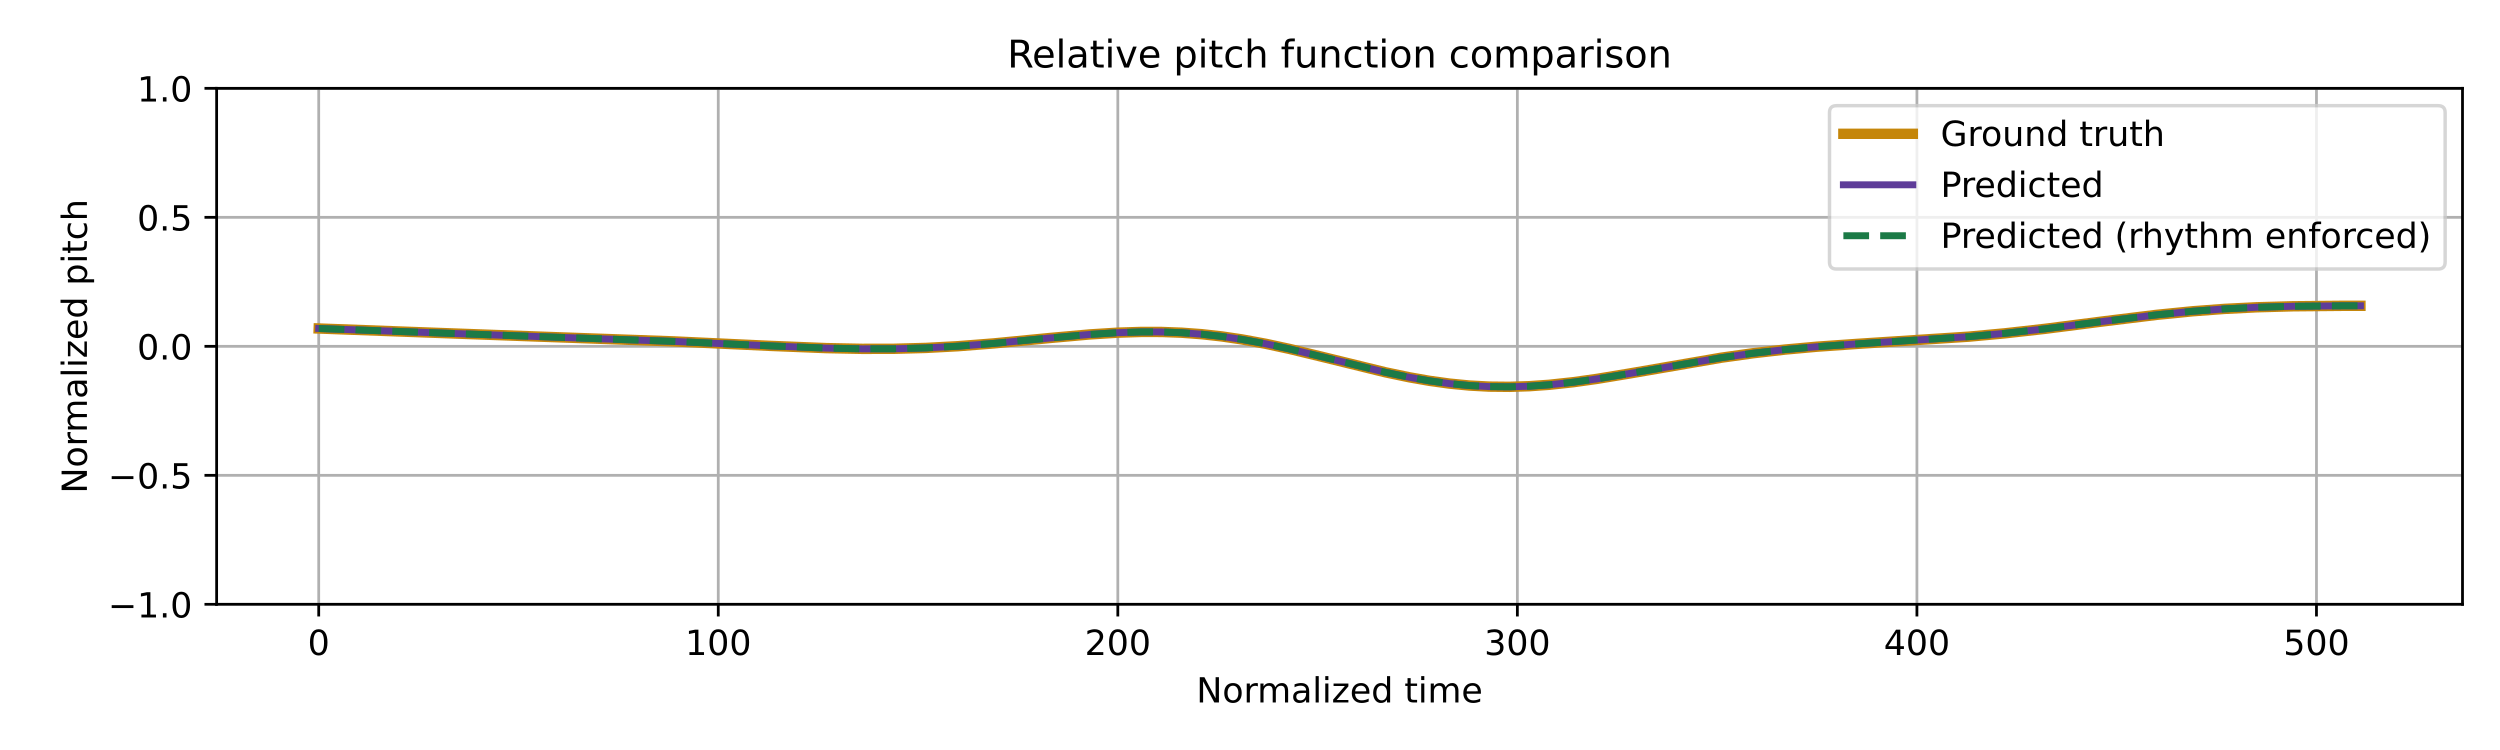
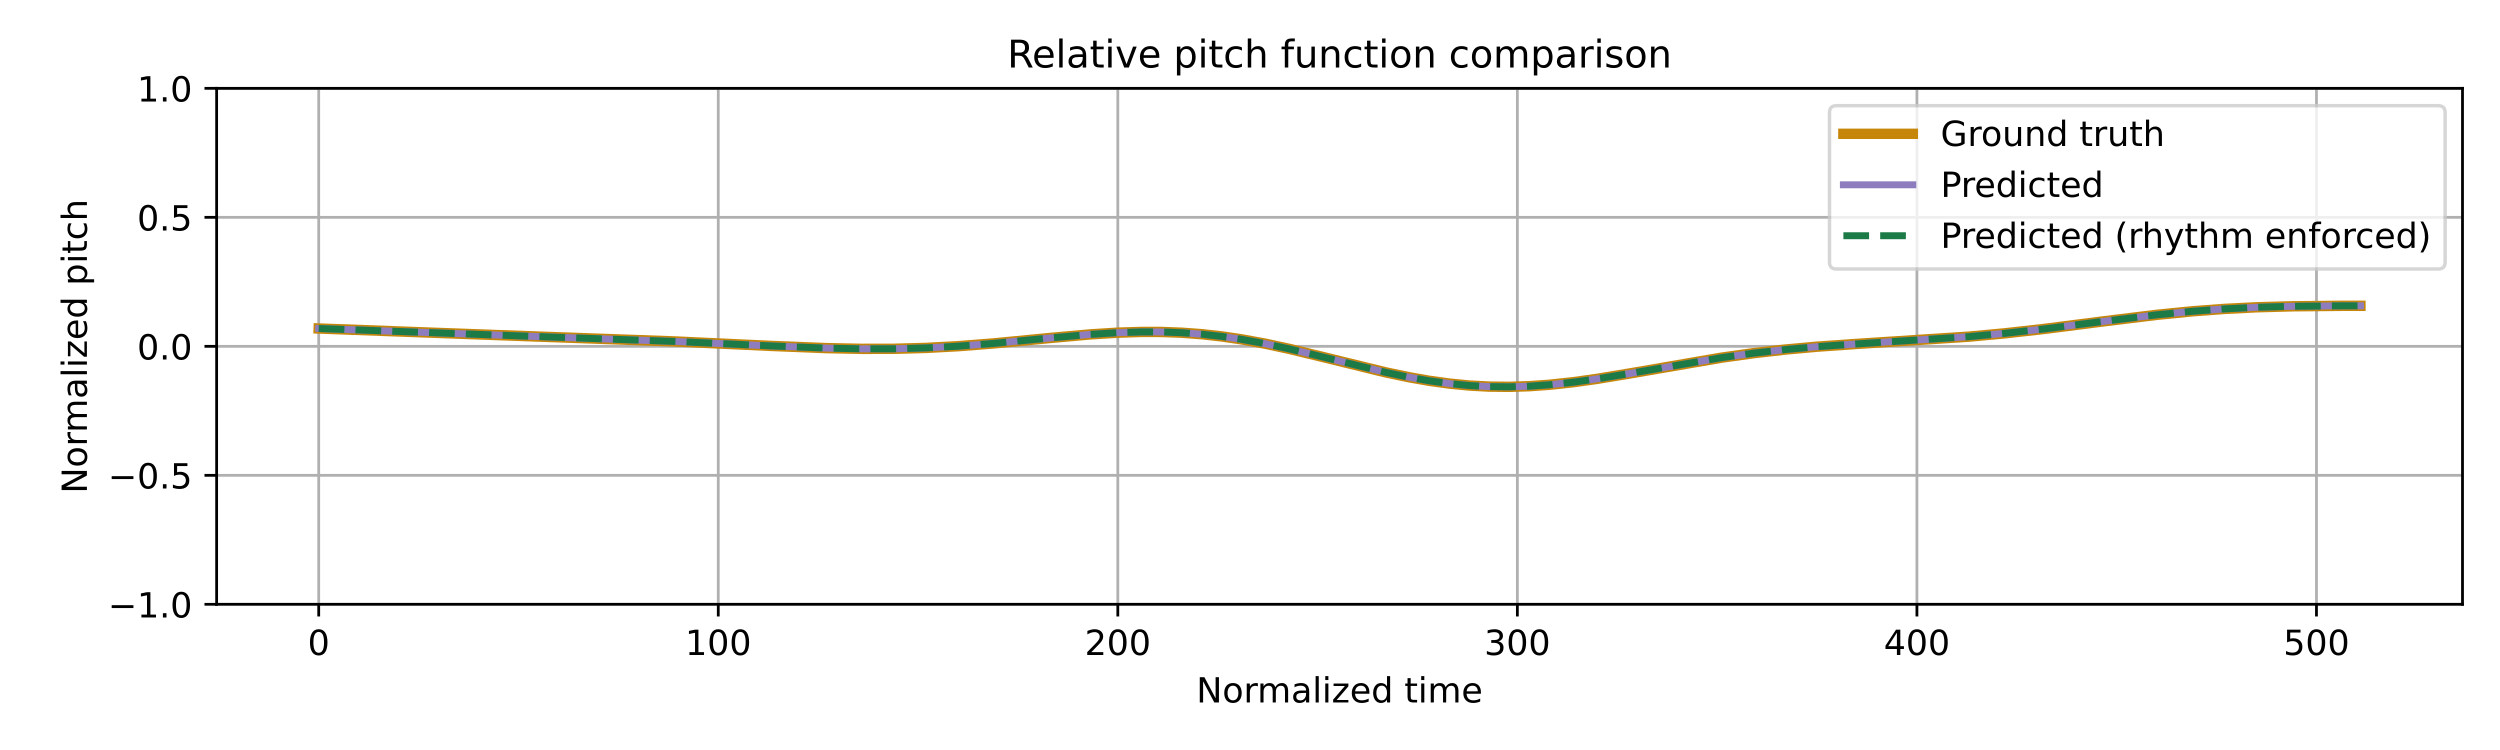
<svg xmlns="http://www.w3.org/2000/svg" xmlns:xlink="http://www.w3.org/1999/xlink" width="720pt" height="216pt" viewBox="0 0 720 216" version="1.1">
  <defs>
    <style type="text/css">*{stroke-linejoin: round; stroke-linecap: butt}</style>
  </defs>
  <g id="figure_1">
    <g id="patch_1">
      <path d="M 0 216  L 720 216  L 720 0  L 0 0  z " style="fill: #ffffff" />
    </g>
    <g id="axes_1">
      <g id="patch_2">
        <path d="M 62.39 174.04  L 709.2 174.04  L 709.2 25.44  L 62.39 25.44  z " style="fill: #ffffff" />
      </g>
      <g id="matplotlib.axis_1">
        <g id="xtick_1">
          <g id="line2d_1">
-             <path d="M 91.79 174.04  L 91.79 25.44  " clip-path="url(#p255cad2f71)" style="fill: none; stroke: #b0b0b0; stroke-width: 0.8; stroke-linecap: square" />
+             <path d="M 91.79 174.04  L 91.79 25.44  " clip-path="url(#pe4468c43d7)" style="fill: none; stroke: #b0b0b0; stroke-width: 0.8; stroke-linecap: square" />
          </g>
          <g id="line2d_2">
            <defs>
-               <path id="m579b051ac1" d="M 0 0  L 0 3.5  " style="stroke: #000000; stroke-width: 0.8" />
-             </defs>
-             <g>
-               <use xlink:href="#m579b051ac1" x="91.79" y="174.04" style="stroke: #000000; stroke-width: 0.8" />
+               <path id="m8e5c19c032" d="M 0 0  L 0 3.5  " style="stroke: #000000; stroke-width: 0.8" />
+             </defs>
+             <g>
+               <use xlink:href="#m8e5c19c032" x="91.79" y="174.04" style="stroke: #000000; stroke-width: 0.8" />
            </g>
          </g>
          <g id="text_1">
            <g transform="translate(88.60921 188.6384) scale(0.1 -0.1)">
              <defs>
                <path id="DejaVuSans-30" d="M 2034 4250  Q 1547 4250 1301 3770  Q 1056 3291 1056 2328  Q 1056 1369 1301 889  Q 1547 409 2034 409  Q 2525 409 2770 889  Q 3016 1369 3016 2328  Q 3016 3291 2770 3770  Q 2525 4250 2034 4250  z M 2034 4750  Q 2819 4750 3233 4129  Q 3647 3509 3647 2328  Q 3647 1150 3233 529  Q 2819 -91 2034 -91  Q 1250 -91 836 529  Q 422 1150 422 2328  Q 422 3509 836 4129  Q 1250 4750 2034 4750  z " transform="scale(0.015625)" />
              </defs>
              <use xlink:href="#DejaVuSans-30" />
            </g>
          </g>
        </g>
        <g id="xtick_2">
          <g id="line2d_3">
-             <path d="M 206.861 174.04  L 206.861 25.44  " clip-path="url(#p255cad2f71)" style="fill: none; stroke: #b0b0b0; stroke-width: 0.8; stroke-linecap: square" />
+             <path d="M 206.861 174.04  L 206.861 25.44  " clip-path="url(#pe4468c43d7)" style="fill: none; stroke: #b0b0b0; stroke-width: 0.8; stroke-linecap: square" />
          </g>
          <g id="line2d_4">
            <g>
-               <use xlink:href="#m579b051ac1" x="206.861" y="174.04" style="stroke: #000000; stroke-width: 0.8" />
+               <use xlink:href="#m8e5c19c032" x="206.861" y="174.04" style="stroke: #000000; stroke-width: 0.8" />
            </g>
          </g>
          <g id="text_2">
            <g transform="translate(197.317 188.6384) scale(0.1 -0.1)">
              <defs>
                <path id="DejaVuSans-31" d="M 794 531  L 1825 531  L 1825 4091  L 703 3866  L 703 4441  L 1819 4666  L 2450 4666  L 2450 531  L 3481 531  L 3481 0  L 794 0  L 794 531  z " transform="scale(0.015625)" />
              </defs>
              <use xlink:href="#DejaVuSans-31" />
              <use xlink:href="#DejaVuSans-30" transform="translate(63.62305 0)" />
              <use xlink:href="#DejaVuSans-30" transform="translate(127.2461 0)" />
            </g>
          </g>
        </g>
        <g id="xtick_3">
          <g id="line2d_5">
-             <path d="M 321.931 174.04  L 321.931 25.44  " clip-path="url(#p255cad2f71)" style="fill: none; stroke: #b0b0b0; stroke-width: 0.8; stroke-linecap: square" />
+             <path d="M 321.931 174.04  L 321.931 25.44  " clip-path="url(#pe4468c43d7)" style="fill: none; stroke: #b0b0b0; stroke-width: 0.8; stroke-linecap: square" />
          </g>
          <g id="line2d_6">
            <g>
-               <use xlink:href="#m579b051ac1" x="321.931" y="174.04" style="stroke: #000000; stroke-width: 0.8" />
+               <use xlink:href="#m8e5c19c032" x="321.931" y="174.04" style="stroke: #000000; stroke-width: 0.8" />
            </g>
          </g>
          <g id="text_3">
            <g transform="translate(312.3872 188.6384) scale(0.1 -0.1)">
              <defs>
                <path id="DejaVuSans-32" d="M 1228 531  L 3431 531  L 3431 0  L 469 0  L 469 531  Q 828 903 1448 1529  Q 2069 2156 2228 2338  Q 2531 2678 2651 2914  Q 2772 3150 2772 3378  Q 2772 3750 2511 3984  Q 2250 4219 1831 4219  Q 1534 4219 1204 4116  Q 875 4013 500 3803  L 500 4441  Q 881 4594 1212 4672  Q 1544 4750 1819 4750  Q 2544 4750 2975 4387  Q 3406 4025 3406 3419  Q 3406 3131 3298 2873  Q 3191 2616 2906 2266  Q 2828 2175 2409 1742  Q 1991 1309 1228 531  z " transform="scale(0.015625)" />
              </defs>
              <use xlink:href="#DejaVuSans-32" />
              <use xlink:href="#DejaVuSans-30" transform="translate(63.62305 0)" />
              <use xlink:href="#DejaVuSans-30" transform="translate(127.2461 0)" />
            </g>
          </g>
        </g>
        <g id="xtick_4">
          <g id="line2d_7">
-             <path d="M 437.001 174.04  L 437.001 25.44  " clip-path="url(#p255cad2f71)" style="fill: none; stroke: #b0b0b0; stroke-width: 0.8; stroke-linecap: square" />
+             <path d="M 437.001 174.04  L 437.001 25.44  " clip-path="url(#pe4468c43d7)" style="fill: none; stroke: #b0b0b0; stroke-width: 0.8; stroke-linecap: square" />
          </g>
          <g id="line2d_8">
            <g>
-               <use xlink:href="#m579b051ac1" x="437.001" y="174.04" style="stroke: #000000; stroke-width: 0.8" />
+               <use xlink:href="#m8e5c19c032" x="437.001" y="174.04" style="stroke: #000000; stroke-width: 0.8" />
            </g>
          </g>
          <g id="text_4">
            <g transform="translate(427.4575 188.6384) scale(0.1 -0.1)">
              <defs>
                <path id="DejaVuSans-33" d="M 2597 2516  Q 3050 2419 3304 2112  Q 3559 1806 3559 1356  Q 3559 666 3084 287  Q 2609 -91 1734 -91  Q 1441 -91 1130 -33  Q 819 25 488 141  L 488 750  Q 750 597 1062 519  Q 1375 441 1716 441  Q 2309 441 2620 675  Q 2931 909 2931 1356  Q 2931 1769 2642 2001  Q 2353 2234 1838 2234  L 1294 2234  L 1294 2753  L 1863 2753  Q 2328 2753 2575 2939  Q 2822 3125 2822 3475  Q 2822 3834 2567 4026  Q 2313 4219 1838 4219  Q 1578 4219 1281 4162  Q 984 4106 628 3988  L 628 4550  Q 988 4650 1302 4700  Q 1616 4750 1894 4750  Q 2613 4750 3031 4423  Q 3450 4097 3450 3541  Q 3450 3153 3228 2886  Q 3006 2619 2597 2516  z " transform="scale(0.015625)" />
              </defs>
              <use xlink:href="#DejaVuSans-33" />
              <use xlink:href="#DejaVuSans-30" transform="translate(63.62305 0)" />
              <use xlink:href="#DejaVuSans-30" transform="translate(127.2461 0)" />
            </g>
          </g>
        </g>
        <g id="xtick_5">
          <g id="line2d_9">
-             <path d="M 552.072 174.04  L 552.072 25.44  " clip-path="url(#p255cad2f71)" style="fill: none; stroke: #b0b0b0; stroke-width: 0.8; stroke-linecap: square" />
+             <path d="M 552.072 174.04  L 552.072 25.44  " clip-path="url(#pe4468c43d7)" style="fill: none; stroke: #b0b0b0; stroke-width: 0.8; stroke-linecap: square" />
          </g>
          <g id="line2d_10">
            <g>
-               <use xlink:href="#m579b051ac1" x="552.072" y="174.04" style="stroke: #000000; stroke-width: 0.8" />
+               <use xlink:href="#m8e5c19c032" x="552.072" y="174.04" style="stroke: #000000; stroke-width: 0.8" />
            </g>
          </g>
          <g id="text_5">
            <g transform="translate(542.5278 188.6384) scale(0.1 -0.1)">
              <defs>
                <path id="DejaVuSans-34" d="M 2419 4116  L 825 1625  L 2419 1625  L 2419 4116  z M 2253 4666  L 3047 4666  L 3047 1625  L 3713 1625  L 3713 1100  L 3047 1100  L 3047 0  L 2419 0  L 2419 1100  L 313 1100  L 313 1709  L 2253 4666  z " transform="scale(0.015625)" />
              </defs>
              <use xlink:href="#DejaVuSans-34" />
              <use xlink:href="#DejaVuSans-30" transform="translate(63.62305 0)" />
              <use xlink:href="#DejaVuSans-30" transform="translate(127.2461 0)" />
            </g>
          </g>
        </g>
        <g id="xtick_6">
          <g id="line2d_11">
-             <path d="M 667.142 174.04  L 667.142 25.44  " clip-path="url(#p255cad2f71)" style="fill: none; stroke: #b0b0b0; stroke-width: 0.8; stroke-linecap: square" />
+             <path d="M 667.142 174.04  L 667.142 25.44  " clip-path="url(#pe4468c43d7)" style="fill: none; stroke: #b0b0b0; stroke-width: 0.8; stroke-linecap: square" />
          </g>
          <g id="line2d_12">
            <g>
-               <use xlink:href="#m579b051ac1" x="667.142" y="174.04" style="stroke: #000000; stroke-width: 0.8" />
+               <use xlink:href="#m8e5c19c032" x="667.142" y="174.04" style="stroke: #000000; stroke-width: 0.8" />
            </g>
          </g>
          <g id="text_6">
            <g transform="translate(657.5981 188.6384) scale(0.1 -0.1)">
              <defs>
                <path id="DejaVuSans-35" d="M 691 4666  L 3169 4666  L 3169 4134  L 1269 4134  L 1269 2991  Q 1406 3038 1543 3061  Q 1681 3084 1819 3084  Q 2600 3084 3056 2656  Q 3513 2228 3513 1497  Q 3513 744 3044 326  Q 2575 -91 1722 -91  Q 1428 -91 1123 -41  Q 819 9 494 109  L 494 744  Q 775 591 1075 516  Q 1375 441 1709 441  Q 2250 441 2565 725  Q 2881 1009 2881 1497  Q 2881 1984 2565 2268  Q 2250 2553 1709 2553  Q 1456 2553 1204 2497  Q 953 2441 691 2322  L 691 4666  z " transform="scale(0.015625)" />
              </defs>
              <use xlink:href="#DejaVuSans-35" />
              <use xlink:href="#DejaVuSans-30" transform="translate(63.62305 0)" />
              <use xlink:href="#DejaVuSans-30" transform="translate(127.2461 0)" />
            </g>
          </g>
        </g>
        <g id="text_7">
          <g transform="translate(344.5544 202.3166) scale(0.1 -0.1)">
            <defs>
              <path id="DejaVuSans-4e" d="M 628 4666  L 1478 4666  L 3547 763  L 3547 4666  L 4159 4666  L 4159 0  L 3309 0  L 1241 3903  L 1241 0  L 628 0  L 628 4666  z " transform="scale(0.015625)" />
              <path id="DejaVuSans-6f" d="M 1959 3097  Q 1497 3097 1228 2736  Q 959 2375 959 1747  Q 959 1119 1226 758  Q 1494 397 1959 397  Q 2419 397 2687 759  Q 2956 1122 2956 1747  Q 2956 2369 2687 2733  Q 2419 3097 1959 3097  z M 1959 3584  Q 2709 3584 3137 3096  Q 3566 2609 3566 1747  Q 3566 888 3137 398  Q 2709 -91 1959 -91  Q 1206 -91 779 398  Q 353 888 353 1747  Q 353 2609 779 3096  Q 1206 3584 1959 3584  z " transform="scale(0.015625)" />
              <path id="DejaVuSans-72" d="M 2631 2963  Q 2534 3019 2420 3045  Q 2306 3072 2169 3072  Q 1681 3072 1420 2755  Q 1159 2438 1159 1844  L 1159 0  L 581 0  L 581 3500  L 1159 3500  L 1159 2956  Q 1341 3275 1631 3429  Q 1922 3584 2338 3584  Q 2397 3584 2469 3576  Q 2541 3569 2628 3553  L 2631 2963  z " transform="scale(0.015625)" />
              <path id="DejaVuSans-6d" d="M 3328 2828  Q 3544 3216 3844 3400  Q 4144 3584 4550 3584  Q 5097 3584 5394 3201  Q 5691 2819 5691 2113  L 5691 0  L 5113 0  L 5113 2094  Q 5113 2597 4934 2840  Q 4756 3084 4391 3084  Q 3944 3084 3684 2787  Q 3425 2491 3425 1978  L 3425 0  L 2847 0  L 2847 2094  Q 2847 2600 2669 2842  Q 2491 3084 2119 3084  Q 1678 3084 1418 2786  Q 1159 2488 1159 1978  L 1159 0  L 581 0  L 581 3500  L 1159 3500  L 1159 2956  Q 1356 3278 1631 3431  Q 1906 3584 2284 3584  Q 2666 3584 2933 3390  Q 3200 3197 3328 2828  z " transform="scale(0.015625)" />
              <path id="DejaVuSans-61" d="M 2194 1759  Q 1497 1759 1228 1600  Q 959 1441 959 1056  Q 959 750 1161 570  Q 1363 391 1709 391  Q 2188 391 2477 730  Q 2766 1069 2766 1631  L 2766 1759  L 2194 1759  z M 3341 1997  L 3341 0  L 2766 0  L 2766 531  Q 2569 213 2275 61  Q 1981 -91 1556 -91  Q 1019 -91 701 211  Q 384 513 384 1019  Q 384 1609 779 1909  Q 1175 2209 1959 2209  L 2766 2209  L 2766 2266  Q 2766 2663 2505 2880  Q 2244 3097 1772 3097  Q 1472 3097 1187 3025  Q 903 2953 641 2809  L 641 3341  Q 956 3463 1253 3523  Q 1550 3584 1831 3584  Q 2591 3584 2966 3190  Q 3341 2797 3341 1997  z " transform="scale(0.015625)" />
              <path id="DejaVuSans-6c" d="M 603 4863  L 1178 4863  L 1178 0  L 603 0  L 603 4863  z " transform="scale(0.015625)" />
              <path id="DejaVuSans-69" d="M 603 3500  L 1178 3500  L 1178 0  L 603 0  L 603 3500  z M 603 4863  L 1178 4863  L 1178 4134  L 603 4134  L 603 4863  z " transform="scale(0.015625)" />
              <path id="DejaVuSans-7a" d="M 353 3500  L 3084 3500  L 3084 2975  L 922 459  L 3084 459  L 3084 0  L 275 0  L 275 525  L 2438 3041  L 353 3041  L 353 3500  z " transform="scale(0.015625)" />
              <path id="DejaVuSans-65" d="M 3597 1894  L 3597 1613  L 953 1613  Q 991 1019 1311 708  Q 1631 397 2203 397  Q 2534 397 2845 478  Q 3156 559 3463 722  L 3463 178  Q 3153 47 2828 -22  Q 2503 -91 2169 -91  Q 1331 -91 842 396  Q 353 884 353 1716  Q 353 2575 817 3079  Q 1281 3584 2069 3584  Q 2775 3584 3186 3129  Q 3597 2675 3597 1894  z M 3022 2063  Q 3016 2534 2758 2815  Q 2500 3097 2075 3097  Q 1594 3097 1305 2825  Q 1016 2553 972 2059  L 3022 2063  z " transform="scale(0.015625)" />
              <path id="DejaVuSans-64" d="M 2906 2969  L 2906 4863  L 3481 4863  L 3481 0  L 2906 0  L 2906 525  Q 2725 213 2448 61  Q 2172 -91 1784 -91  Q 1150 -91 751 415  Q 353 922 353 1747  Q 353 2572 751 3078  Q 1150 3584 1784 3584  Q 2172 3584 2448 3432  Q 2725 3281 2906 2969  z M 947 1747  Q 947 1113 1208 752  Q 1469 391 1925 391  Q 2381 391 2643 752  Q 2906 1113 2906 1747  Q 2906 2381 2643 2742  Q 2381 3103 1925 3103  Q 1469 3103 1208 2742  Q 947 2381 947 1747  z " transform="scale(0.015625)" />
              <path id="DejaVuSans-20" transform="scale(0.015625)" />
              <path id="DejaVuSans-74" d="M 1172 4494  L 1172 3500  L 2356 3500  L 2356 3053  L 1172 3053  L 1172 1153  Q 1172 725 1289 603  Q 1406 481 1766 481  L 2356 481  L 2356 0  L 1766 0  Q 1100 0 847 248  Q 594 497 594 1153  L 594 3053  L 172 3053  L 172 3500  L 594 3500  L 594 4494  L 1172 4494  z " transform="scale(0.015625)" />
            </defs>
            <use xlink:href="#DejaVuSans-4e" />
            <use xlink:href="#DejaVuSans-6f" transform="translate(74.80469 0)" />
            <use xlink:href="#DejaVuSans-72" transform="translate(135.9863 0)" />
            <use xlink:href="#DejaVuSans-6d" transform="translate(175.3496 0)" />
            <use xlink:href="#DejaVuSans-61" transform="translate(272.7617 0)" />
            <use xlink:href="#DejaVuSans-6c" transform="translate(334.041 0)" />
            <use xlink:href="#DejaVuSans-69" transform="translate(361.8242 0)" />
            <use xlink:href="#DejaVuSans-7a" transform="translate(389.6074 0)" />
            <use xlink:href="#DejaVuSans-65" transform="translate(442.0977 0)" />
            <use xlink:href="#DejaVuSans-64" transform="translate(503.6211 0)" />
            <use xlink:href="#DejaVuSans-20" transform="translate(567.0977 0)" />
            <use xlink:href="#DejaVuSans-74" transform="translate(598.8848 0)" />
            <use xlink:href="#DejaVuSans-69" transform="translate(638.0938 0)" />
            <use xlink:href="#DejaVuSans-6d" transform="translate(665.877 0)" />
            <use xlink:href="#DejaVuSans-65" transform="translate(763.2891 0)" />
          </g>
        </g>
      </g>
      <g id="matplotlib.axis_2">
        <g id="ytick_1">
          <g id="line2d_13">
-             <path d="M 62.39 174.04  L 709.2 174.04  " clip-path="url(#p255cad2f71)" style="fill: none; stroke: #b0b0b0; stroke-width: 0.8; stroke-linecap: square" />
+             <path d="M 62.39 174.04  L 709.2 174.04  " clip-path="url(#pe4468c43d7)" style="fill: none; stroke: #b0b0b0; stroke-width: 0.8; stroke-linecap: square" />
          </g>
          <g id="line2d_14">
            <defs>
-               <path id="m21ef5701e7" d="M 0 0  L -3.5 0  " style="stroke: #000000; stroke-width: 0.8" />
-             </defs>
-             <g>
-               <use xlink:href="#m21ef5701e7" x="62.39" y="174.04" style="stroke: #000000; stroke-width: 0.8" />
+               <path id="m113a8fe18e" d="M 0 0  L -3.5 0  " style="stroke: #000000; stroke-width: 0.8" />
+             </defs>
+             <g>
+               <use xlink:href="#m113a8fe18e" x="62.39" y="174.04" style="stroke: #000000; stroke-width: 0.8" />
            </g>
          </g>
          <g id="text_8">
            <g transform="translate(31.10719 177.8392) scale(0.1 -0.1)">
              <defs>
                <path id="DejaVuSans-2212" d="M 678 2272  L 4684 2272  L 4684 1741  L 678 1741  L 678 2272  z " transform="scale(0.015625)" />
                <path id="DejaVuSans-2e" d="M 684 794  L 1344 794  L 1344 0  L 684 0  L 684 794  z " transform="scale(0.015625)" />
              </defs>
              <use xlink:href="#DejaVuSans-2212" />
              <use xlink:href="#DejaVuSans-31" transform="translate(83.78906 0)" />
              <use xlink:href="#DejaVuSans-2e" transform="translate(147.4121 0)" />
              <use xlink:href="#DejaVuSans-30" transform="translate(179.1992 0)" />
            </g>
          </g>
        </g>
        <g id="ytick_2">
          <g id="line2d_15">
-             <path d="M 62.39 136.89  L 709.2 136.89  " clip-path="url(#p255cad2f71)" style="fill: none; stroke: #b0b0b0; stroke-width: 0.8; stroke-linecap: square" />
+             <path d="M 62.39 136.89  L 709.2 136.89  " clip-path="url(#pe4468c43d7)" style="fill: none; stroke: #b0b0b0; stroke-width: 0.8; stroke-linecap: square" />
          </g>
          <g id="line2d_16">
            <g>
-               <use xlink:href="#m21ef5701e7" x="62.39" y="136.89" style="stroke: #000000; stroke-width: 0.8" />
+               <use xlink:href="#m113a8fe18e" x="62.39" y="136.89" style="stroke: #000000; stroke-width: 0.8" />
            </g>
          </g>
          <g id="text_9">
            <g transform="translate(31.10719 140.6892) scale(0.1 -0.1)">
              <use xlink:href="#DejaVuSans-2212" />
              <use xlink:href="#DejaVuSans-30" transform="translate(83.78906 0)" />
              <use xlink:href="#DejaVuSans-2e" transform="translate(147.4121 0)" />
              <use xlink:href="#DejaVuSans-35" transform="translate(179.1992 0)" />
            </g>
          </g>
        </g>
        <g id="ytick_3">
          <g id="line2d_17">
-             <path d="M 62.39 99.74  L 709.2 99.74  " clip-path="url(#p255cad2f71)" style="fill: none; stroke: #b0b0b0; stroke-width: 0.8; stroke-linecap: square" />
+             <path d="M 62.39 99.74  L 709.2 99.74  " clip-path="url(#pe4468c43d7)" style="fill: none; stroke: #b0b0b0; stroke-width: 0.8; stroke-linecap: square" />
          </g>
          <g id="line2d_18">
            <g>
-               <use xlink:href="#m21ef5701e7" x="62.39" y="99.74" style="stroke: #000000; stroke-width: 0.8" />
+               <use xlink:href="#m113a8fe18e" x="62.39" y="99.74" style="stroke: #000000; stroke-width: 0.8" />
            </g>
          </g>
          <g id="text_10">
            <g transform="translate(39.48687 103.5392) scale(0.1 -0.1)">
              <use xlink:href="#DejaVuSans-30" />
              <use xlink:href="#DejaVuSans-2e" transform="translate(63.62305 0)" />
              <use xlink:href="#DejaVuSans-30" transform="translate(95.41016 0)" />
            </g>
          </g>
        </g>
        <g id="ytick_4">
          <g id="line2d_19">
-             <path d="M 62.39 62.59  L 709.2 62.59  " clip-path="url(#p255cad2f71)" style="fill: none; stroke: #b0b0b0; stroke-width: 0.8; stroke-linecap: square" />
+             <path d="M 62.39 62.59  L 709.2 62.59  " clip-path="url(#pe4468c43d7)" style="fill: none; stroke: #b0b0b0; stroke-width: 0.8; stroke-linecap: square" />
          </g>
          <g id="line2d_20">
            <g>
-               <use xlink:href="#m21ef5701e7" x="62.39" y="62.59" style="stroke: #000000; stroke-width: 0.8" />
+               <use xlink:href="#m113a8fe18e" x="62.39" y="62.59" style="stroke: #000000; stroke-width: 0.8" />
            </g>
          </g>
          <g id="text_11">
            <g transform="translate(39.48687 66.38922) scale(0.1 -0.1)">
              <use xlink:href="#DejaVuSans-30" />
              <use xlink:href="#DejaVuSans-2e" transform="translate(63.62305 0)" />
              <use xlink:href="#DejaVuSans-35" transform="translate(95.41016 0)" />
            </g>
          </g>
        </g>
        <g id="ytick_5">
          <g id="line2d_21">
-             <path d="M 62.39 25.44  L 709.2 25.44  " clip-path="url(#p255cad2f71)" style="fill: none; stroke: #b0b0b0; stroke-width: 0.8; stroke-linecap: square" />
+             <path d="M 62.39 25.44  L 709.2 25.44  " clip-path="url(#pe4468c43d7)" style="fill: none; stroke: #b0b0b0; stroke-width: 0.8; stroke-linecap: square" />
          </g>
          <g id="line2d_22">
            <g>
-               <use xlink:href="#m21ef5701e7" x="62.39" y="25.44" style="stroke: #000000; stroke-width: 0.8" />
+               <use xlink:href="#m113a8fe18e" x="62.39" y="25.44" style="stroke: #000000; stroke-width: 0.8" />
            </g>
          </g>
          <g id="text_12">
            <g transform="translate(39.48687 29.23922) scale(0.1 -0.1)">
              <use xlink:href="#DejaVuSans-31" />
              <use xlink:href="#DejaVuSans-2e" transform="translate(63.62305 0)" />
              <use xlink:href="#DejaVuSans-30" transform="translate(95.41016 0)" />
            </g>
          </g>
        </g>
        <g id="text_13">
          <g transform="translate(25.0275 142.1259) rotate(-90) scale(0.1 -0.1)">
            <defs>
              <path id="DejaVuSans-70" d="M 1159 525  L 1159 -1331  L 581 -1331  L 581 3500  L 1159 3500  L 1159 2969  Q 1341 3281 1617 3432  Q 1894 3584 2278 3584  Q 2916 3584 3314 3078  Q 3713 2572 3713 1747  Q 3713 922 3314 415  Q 2916 -91 2278 -91  Q 1894 -91 1617 61  Q 1341 213 1159 525  z M 3116 1747  Q 3116 2381 2855 2742  Q 2594 3103 2138 3103  Q 1681 3103 1420 2742  Q 1159 2381 1159 1747  Q 1159 1113 1420 752  Q 1681 391 2138 391  Q 2594 391 2855 752  Q 3116 1113 3116 1747  z " transform="scale(0.015625)" />
              <path id="DejaVuSans-63" d="M 3122 3366  L 3122 2828  Q 2878 2963 2633 3030  Q 2388 3097 2138 3097  Q 1578 3097 1268 2742  Q 959 2388 959 1747  Q 959 1106 1268 751  Q 1578 397 2138 397  Q 2388 397 2633 464  Q 2878 531 3122 666  L 3122 134  Q 2881 22 2623 -34  Q 2366 -91 2075 -91  Q 1284 -91 818 406  Q 353 903 353 1747  Q 353 2603 823 3093  Q 1294 3584 2113 3584  Q 2378 3584 2631 3529  Q 2884 3475 3122 3366  z " transform="scale(0.015625)" />
              <path id="DejaVuSans-68" d="M 3513 2113  L 3513 0  L 2938 0  L 2938 2094  Q 2938 2591 2744 2837  Q 2550 3084 2163 3084  Q 1697 3084 1428 2787  Q 1159 2491 1159 1978  L 1159 0  L 581 0  L 581 4863  L 1159 4863  L 1159 2956  Q 1366 3272 1645 3428  Q 1925 3584 2291 3584  Q 2894 3584 3203 3211  Q 3513 2838 3513 2113  z " transform="scale(0.015625)" />
            </defs>
            <use xlink:href="#DejaVuSans-4e" />
            <use xlink:href="#DejaVuSans-6f" transform="translate(74.80469 0)" />
            <use xlink:href="#DejaVuSans-72" transform="translate(135.9863 0)" />
            <use xlink:href="#DejaVuSans-6d" transform="translate(175.3496 0)" />
            <use xlink:href="#DejaVuSans-61" transform="translate(272.7617 0)" />
            <use xlink:href="#DejaVuSans-6c" transform="translate(334.041 0)" />
            <use xlink:href="#DejaVuSans-69" transform="translate(361.8242 0)" />
            <use xlink:href="#DejaVuSans-7a" transform="translate(389.6074 0)" />
            <use xlink:href="#DejaVuSans-65" transform="translate(442.0977 0)" />
            <use xlink:href="#DejaVuSans-64" transform="translate(503.6211 0)" />
            <use xlink:href="#DejaVuSans-20" transform="translate(567.0977 0)" />
            <use xlink:href="#DejaVuSans-70" transform="translate(598.8848 0)" />
            <use xlink:href="#DejaVuSans-69" transform="translate(662.3613 0)" />
            <use xlink:href="#DejaVuSans-74" transform="translate(690.1445 0)" />
            <use xlink:href="#DejaVuSans-63" transform="translate(729.3535 0)" />
            <use xlink:href="#DejaVuSans-68" transform="translate(784.334 0)" />
          </g>
        </g>
      </g>
      <g id="line2d_23">
-         <path d="M 91.79 94.606  L 117.106 95.544  L 155.079 96.934  L 194.203 98.327  L 221.82 99.612  L 237.93 100.255  L 248.286 100.467  L 257.492 100.45  L 266.697 100.199  L 275.903 99.707  L 286.259 98.897  L 302.369 97.342  L 313.876 96.314  L 321.931 95.807  L 328.835 95.592  L 334.589 95.607  L 340.342 95.821  L 346.096 96.246  L 351.849 96.887  L 357.603 97.737  L 364.507 99.006  L 371.411 100.5  L 380.617 102.725  L 399.028 107.23  L 405.932 108.671  L 411.686 109.679  L 417.439 110.475  L 423.193 111.035  L 428.946 111.346  L 434.7 111.406  L 440.453 111.224  L 446.207 110.817  L 453.111 110.073  L 460.015 109.104  L 469.221 107.581  L 495.687 103.024  L 504.893 101.733  L 514.098 100.678  L 523.304 99.846  L 534.811 99.042  L 567.031 96.956  L 577.387 96  L 588.894 94.71  L 606.155 92.505  L 621.114 90.676  L 631.47 89.646  L 640.676 88.96  L 649.881 88.499  L 660.238 88.212  L 674.046 88.079  L 679.8 88.066  L 679.8 88.066  " clip-path="url(#p255cad2f71)" style="fill: none; stroke: #c5860a; stroke-width: 3; stroke-linecap: square" />
+         <path d="M 91.79 94.606  L 117.106 95.544  L 155.079 96.934  L 194.203 98.327  L 221.82 99.612  L 237.93 100.255  L 248.286 100.467  L 257.492 100.45  L 266.697 100.199  L 275.903 99.707  L 286.259 98.897  L 302.369 97.342  L 313.876 96.314  L 321.931 95.807  L 328.835 95.592  L 334.589 95.607  L 340.342 95.821  L 346.096 96.246  L 351.849 96.887  L 357.603 97.737  L 364.507 99.006  L 371.411 100.5  L 380.617 102.725  L 399.028 107.23  L 405.932 108.671  L 411.686 109.679  L 417.439 110.475  L 423.193 111.035  L 428.946 111.346  L 434.7 111.406  L 440.453 111.224  L 446.207 110.817  L 453.111 110.073  L 460.015 109.104  L 469.221 107.581  L 495.687 103.024  L 504.893 101.733  L 514.098 100.678  L 523.304 99.846  L 534.811 99.042  L 567.031 96.956  L 577.387 96  L 588.894 94.71  L 606.155 92.505  L 621.114 90.676  L 631.47 89.646  L 640.676 88.96  L 649.881 88.499  L 660.238 88.212  L 674.046 88.079  L 679.8 88.066  L 679.8 88.066  " clip-path="url(#pe4468c43d7)" style="fill: none; stroke: #c5860a; stroke-width: 3; stroke-linecap: square" />
      </g>
      <g id="line2d_24">
-         <path d="M 91.79 94.606  L 117.106 95.544  L 155.079 96.934  L 194.203 98.327  L 221.82 99.612  L 237.93 100.255  L 248.286 100.467  L 257.492 100.45  L 266.697 100.199  L 275.903 99.707  L 286.259 98.897  L 302.369 97.342  L 313.876 96.314  L 321.931 95.807  L 328.835 95.592  L 334.589 95.607  L 340.342 95.821  L 346.096 96.246  L 351.849 96.887  L 357.603 97.737  L 364.507 99.006  L 371.411 100.5  L 380.617 102.725  L 399.028 107.23  L 405.932 108.671  L 411.686 109.679  L 417.439 110.475  L 423.193 111.035  L 428.946 111.346  L 434.7 111.406  L 440.453 111.224  L 446.207 110.817  L 453.111 110.073  L 460.015 109.104  L 469.221 107.581  L 495.687 103.024  L 504.893 101.733  L 514.098 100.678  L 523.304 99.846  L 534.811 99.042  L 567.031 96.956  L 577.387 96  L 588.894 94.71  L 606.155 92.505  L 621.114 90.676  L 631.47 89.646  L 640.676 88.96  L 649.881 88.499  L 660.238 88.212  L 674.046 88.079  L 679.8 88.066  L 679.8 88.066  " clip-path="url(#p255cad2f71)" style="fill: none; stroke: #5e3c99; stroke-width: 2; stroke-linecap: square" />
+         <path d="M 91.79 94.606  L 117.106 95.544  L 155.079 96.934  L 194.203 98.327  L 221.82 99.612  L 237.93 100.255  L 248.286 100.467  L 257.492 100.45  L 266.697 100.199  L 275.903 99.707  L 286.259 98.897  L 302.369 97.342  L 313.876 96.314  L 321.931 95.807  L 328.835 95.592  L 334.589 95.607  L 340.342 95.821  L 346.096 96.246  L 351.849 96.887  L 357.603 97.737  L 364.507 99.006  L 371.411 100.5  L 380.617 102.725  L 399.028 107.23  L 405.932 108.671  L 411.686 109.679  L 417.439 110.475  L 423.193 111.035  L 428.946 111.346  L 434.7 111.406  L 440.453 111.224  L 446.207 110.817  L 453.111 110.073  L 460.015 109.104  L 469.221 107.581  L 495.687 103.024  L 504.893 101.733  L 514.098 100.678  L 523.304 99.846  L 534.811 99.042  L 567.031 96.956  L 577.387 96  L 588.894 94.71  L 606.155 92.505  L 621.114 90.676  L 631.47 89.646  L 640.676 88.96  L 649.881 88.499  L 660.238 88.212  L 674.046 88.079  L 679.8 88.066  L 679.8 88.066  " clip-path="url(#pe4468c43d7)" style="fill: none; stroke: #8e7dbe; stroke-width: 2; stroke-linecap: square" />
      </g>
      <g id="line2d_25">
-         <path d="M 91.79 94.606  L 117.106 95.544  L 155.079 96.934  L 194.203 98.327  L 221.82 99.612  L 237.93 100.255  L 248.286 100.467  L 257.492 100.45  L 266.697 100.199  L 275.903 99.707  L 286.259 98.897  L 302.369 97.342  L 313.876 96.314  L 321.931 95.807  L 328.835 95.592  L 334.589 95.607  L 340.342 95.821  L 346.096 96.246  L 351.849 96.887  L 357.603 97.737  L 364.507 99.006  L 371.411 100.5  L 380.617 102.725  L 399.028 107.23  L 405.932 108.671  L 411.686 109.679  L 417.439 110.475  L 423.193 111.035  L 428.946 111.346  L 434.7 111.406  L 440.453 111.224  L 446.207 110.817  L 453.111 110.073  L 460.015 109.104  L 469.221 107.581  L 495.687 103.024  L 504.893 101.733  L 514.098 100.678  L 523.304 99.846  L 534.811 99.042  L 567.031 96.956  L 577.387 96  L 588.894 94.71  L 606.155 92.505  L 621.114 90.676  L 631.47 89.646  L 640.676 88.96  L 649.881 88.499  L 660.238 88.212  L 674.046 88.079  L 679.8 88.066  L 679.8 88.066  " clip-path="url(#p255cad2f71)" style="fill: none; stroke-dasharray: 7.4,3.2; stroke-dashoffset: 0; stroke: #1b7a46; stroke-width: 2" />
+         <path d="M 91.79 94.606  L 117.106 95.544  L 155.079 96.934  L 194.203 98.327  L 221.82 99.612  L 237.93 100.255  L 248.286 100.467  L 257.492 100.45  L 266.697 100.199  L 275.903 99.707  L 286.259 98.897  L 302.369 97.342  L 313.876 96.314  L 321.931 95.807  L 328.835 95.592  L 334.589 95.607  L 340.342 95.821  L 346.096 96.246  L 351.849 96.887  L 357.603 97.737  L 364.507 99.006  L 371.411 100.5  L 380.617 102.725  L 399.028 107.23  L 405.932 108.671  L 411.686 109.679  L 417.439 110.475  L 423.193 111.035  L 428.946 111.346  L 434.7 111.406  L 440.453 111.224  L 446.207 110.817  L 453.111 110.073  L 460.015 109.104  L 469.221 107.581  L 495.687 103.024  L 504.893 101.733  L 514.098 100.678  L 523.304 99.846  L 534.811 99.042  L 567.031 96.956  L 577.387 96  L 588.894 94.71  L 606.155 92.505  L 621.114 90.676  L 631.47 89.646  L 640.676 88.96  L 649.881 88.499  L 660.238 88.212  L 674.046 88.079  L 679.8 88.066  L 679.8 88.066  " clip-path="url(#pe4468c43d7)" style="fill: none; stroke-dasharray: 7.4,3.2; stroke-dashoffset: 0; stroke: #1b7a46; stroke-width: 2" />
      </g>
      <g id="patch_3">
        <path d="M 62.39 174.04  L 62.39 25.44  " style="fill: none; stroke: #000000; stroke-width: 0.8; stroke-linejoin: miter; stroke-linecap: square" />
      </g>
      <g id="patch_4">
        <path d="M 709.2 174.04  L 709.2 25.44  " style="fill: none; stroke: #000000; stroke-width: 0.8; stroke-linejoin: miter; stroke-linecap: square" />
      </g>
      <g id="patch_5">
        <path d="M 62.39 174.04  L 709.2 174.04  " style="fill: none; stroke: #000000; stroke-width: 0.8; stroke-linejoin: miter; stroke-linecap: square" />
      </g>
      <g id="patch_6">
        <path d="M 62.39 25.44  L 709.2 25.44  " style="fill: none; stroke: #000000; stroke-width: 0.8; stroke-linejoin: miter; stroke-linecap: square" />
      </g>
      <g id="text_14">
        <g transform="translate(290.1045 19.44) scale(0.11 -0.11)">
          <defs>
            <path id="DejaVuSans-52" d="M 2841 2188  Q 3044 2119 3236 1894  Q 3428 1669 3622 1275  L 4263 0  L 3584 0  L 2988 1197  Q 2756 1666 2539 1819  Q 2322 1972 1947 1972  L 1259 1972  L 1259 0  L 628 0  L 628 4666  L 2053 4666  Q 2853 4666 3247 4331  Q 3641 3997 3641 3322  Q 3641 2881 3436 2590  Q 3231 2300 2841 2188  z M 1259 4147  L 1259 2491  L 2053 2491  Q 2509 2491 2742 2702  Q 2975 2913 2975 3322  Q 2975 3731 2742 3939  Q 2509 4147 2053 4147  L 1259 4147  z " transform="scale(0.015625)" />
            <path id="DejaVuSans-76" d="M 191 3500  L 800 3500  L 1894 563  L 2988 3500  L 3597 3500  L 2284 0  L 1503 0  L 191 3500  z " transform="scale(0.015625)" />
            <path id="DejaVuSans-66" d="M 2375 4863  L 2375 4384  L 1825 4384  Q 1516 4384 1395 4259  Q 1275 4134 1275 3809  L 1275 3500  L 2222 3500  L 2222 3053  L 1275 3053  L 1275 0  L 697 0  L 697 3053  L 147 3053  L 147 3500  L 697 3500  L 697 3744  Q 697 4328 969 4595  Q 1241 4863 1831 4863  L 2375 4863  z " transform="scale(0.015625)" />
            <path id="DejaVuSans-75" d="M 544 1381  L 544 3500  L 1119 3500  L 1119 1403  Q 1119 906 1312 657  Q 1506 409 1894 409  Q 2359 409 2629 706  Q 2900 1003 2900 1516  L 2900 3500  L 3475 3500  L 3475 0  L 2900 0  L 2900 538  Q 2691 219 2414 64  Q 2138 -91 1772 -91  Q 1169 -91 856 284  Q 544 659 544 1381  z M 1991 3584  L 1991 3584  z " transform="scale(0.015625)" />
            <path id="DejaVuSans-6e" d="M 3513 2113  L 3513 0  L 2938 0  L 2938 2094  Q 2938 2591 2744 2837  Q 2550 3084 2163 3084  Q 1697 3084 1428 2787  Q 1159 2491 1159 1978  L 1159 0  L 581 0  L 581 3500  L 1159 3500  L 1159 2956  Q 1366 3272 1645 3428  Q 1925 3584 2291 3584  Q 2894 3584 3203 3211  Q 3513 2838 3513 2113  z " transform="scale(0.015625)" />
            <path id="DejaVuSans-73" d="M 2834 3397  L 2834 2853  Q 2591 2978 2328 3040  Q 2066 3103 1784 3103  Q 1356 3103 1142 2972  Q 928 2841 928 2578  Q 928 2378 1081 2264  Q 1234 2150 1697 2047  L 1894 2003  Q 2506 1872 2764 1633  Q 3022 1394 3022 966  Q 3022 478 2636 193  Q 2250 -91 1575 -91  Q 1294 -91 989 -36  Q 684 19 347 128  L 347 722  Q 666 556 975 473  Q 1284 391 1588 391  Q 1994 391 2212 530  Q 2431 669 2431 922  Q 2431 1156 2273 1281  Q 2116 1406 1581 1522  L 1381 1569  Q 847 1681 609 1914  Q 372 2147 372 2553  Q 372 3047 722 3315  Q 1072 3584 1716 3584  Q 2034 3584 2315 3537  Q 2597 3491 2834 3397  z " transform="scale(0.015625)" />
          </defs>
          <use xlink:href="#DejaVuSans-52" />
          <use xlink:href="#DejaVuSans-65" transform="translate(64.98242 0)" />
          <use xlink:href="#DejaVuSans-6c" transform="translate(126.5059 0)" />
          <use xlink:href="#DejaVuSans-61" transform="translate(154.2891 0)" />
          <use xlink:href="#DejaVuSans-74" transform="translate(215.5684 0)" />
          <use xlink:href="#DejaVuSans-69" transform="translate(254.7773 0)" />
          <use xlink:href="#DejaVuSans-76" transform="translate(282.5605 0)" />
          <use xlink:href="#DejaVuSans-65" transform="translate(341.7402 0)" />
          <use xlink:href="#DejaVuSans-20" transform="translate(403.2637 0)" />
          <use xlink:href="#DejaVuSans-70" transform="translate(435.0508 0)" />
          <use xlink:href="#DejaVuSans-69" transform="translate(498.5273 0)" />
          <use xlink:href="#DejaVuSans-74" transform="translate(526.3105 0)" />
          <use xlink:href="#DejaVuSans-63" transform="translate(565.5195 0)" />
          <use xlink:href="#DejaVuSans-68" transform="translate(620.5 0)" />
          <use xlink:href="#DejaVuSans-20" transform="translate(683.8789 0)" />
          <use xlink:href="#DejaVuSans-66" transform="translate(715.666 0)" />
          <use xlink:href="#DejaVuSans-75" transform="translate(750.8711 0)" />
          <use xlink:href="#DejaVuSans-6e" transform="translate(814.25 0)" />
          <use xlink:href="#DejaVuSans-63" transform="translate(877.6289 0)" />
          <use xlink:href="#DejaVuSans-74" transform="translate(932.6094 0)" />
          <use xlink:href="#DejaVuSans-69" transform="translate(971.8184 0)" />
          <use xlink:href="#DejaVuSans-6f" transform="translate(999.6016 0)" />
          <use xlink:href="#DejaVuSans-6e" transform="translate(1060.783 0)" />
          <use xlink:href="#DejaVuSans-20" transform="translate(1124.162 0)" />
          <use xlink:href="#DejaVuSans-63" transform="translate(1155.949 0)" />
          <use xlink:href="#DejaVuSans-6f" transform="translate(1210.93 0)" />
          <use xlink:href="#DejaVuSans-6d" transform="translate(1272.111 0)" />
          <use xlink:href="#DejaVuSans-70" transform="translate(1369.523 0)" />
          <use xlink:href="#DejaVuSans-61" transform="translate(1433 0)" />
          <use xlink:href="#DejaVuSans-72" transform="translate(1494.279 0)" />
          <use xlink:href="#DejaVuSans-69" transform="translate(1535.393 0)" />
          <use xlink:href="#DejaVuSans-73" transform="translate(1563.176 0)" />
          <use xlink:href="#DejaVuSans-6f" transform="translate(1615.275 0)" />
          <use xlink:href="#DejaVuSans-6e" transform="translate(1676.457 0)" />
        </g>
      </g>
      <g id="legend_1">
        <g id="patch_7">
          <path d="M 528.894 77.474  L 702.2 77.474  Q 704.2 77.474 704.2 75.474  L 704.2 32.44  Q 704.2 30.44 702.2 30.44  L 528.894 30.44  Q 526.894 30.44 526.894 32.44  L 526.894 75.474  Q 526.894 77.474 528.894 77.474  z " style="fill: #ffffff; opacity: 0.8; stroke: #cccccc; stroke-linejoin: miter" />
        </g>
        <g id="line2d_26">
          <path d="M 530.894 38.538  L 540.894 38.538  L 550.894 38.538  " style="fill: none; stroke: #c5860a; stroke-width: 3; stroke-linecap: square" />
        </g>
        <g id="text_15">
          <g transform="translate(558.8937 42.03844) scale(0.1 -0.1)">
            <defs>
              <path id="DejaVuSans-47" d="M 3809 666  L 3809 1919  L 2778 1919  L 2778 2438  L 4434 2438  L 4434 434  Q 4069 175 3628 42  Q 3188 -91 2688 -91  Q 1594 -91 976 548  Q 359 1188 359 2328  Q 359 3472 976 4111  Q 1594 4750 2688 4750  Q 3144 4750 3555 4637  Q 3966 4525 4313 4306  L 4313 3634  Q 3963 3931 3569 4081  Q 3175 4231 2741 4231  Q 1884 4231 1454 3753  Q 1025 3275 1025 2328  Q 1025 1384 1454 906  Q 1884 428 2741 428  Q 3075 428 3337 486  Q 3600 544 3809 666  z " transform="scale(0.015625)" />
            </defs>
            <use xlink:href="#DejaVuSans-47" />
            <use xlink:href="#DejaVuSans-72" transform="translate(77.49023 0)" />
            <use xlink:href="#DejaVuSans-6f" transform="translate(116.3535 0)" />
            <use xlink:href="#DejaVuSans-75" transform="translate(177.5352 0)" />
            <use xlink:href="#DejaVuSans-6e" transform="translate(240.9141 0)" />
            <use xlink:href="#DejaVuSans-64" transform="translate(304.293 0)" />
            <use xlink:href="#DejaVuSans-20" transform="translate(367.7695 0)" />
            <use xlink:href="#DejaVuSans-74" transform="translate(399.5566 0)" />
            <use xlink:href="#DejaVuSans-72" transform="translate(438.7656 0)" />
            <use xlink:href="#DejaVuSans-75" transform="translate(479.8789 0)" />
            <use xlink:href="#DejaVuSans-74" transform="translate(543.2578 0)" />
            <use xlink:href="#DejaVuSans-68" transform="translate(582.4668 0)" />
          </g>
        </g>
        <g id="line2d_27">
-           <path d="M 530.894 53.217  L 540.894 53.217  L 550.894 53.217  " style="fill: none; stroke: #5e3c99; stroke-width: 2; stroke-linecap: square" />
+           <path d="M 530.894 53.217  L 540.894 53.217  L 550.894 53.217  " style="fill: none; stroke: #8e7dbe; stroke-width: 2; stroke-linecap: square" />
        </g>
        <g id="text_16">
          <g transform="translate(558.8937 56.71656) scale(0.1 -0.1)">
            <defs>
              <path id="DejaVuSans-50" d="M 1259 4147  L 1259 2394  L 2053 2394  Q 2494 2394 2734 2622  Q 2975 2850 2975 3272  Q 2975 3691 2734 3919  Q 2494 4147 2053 4147  L 1259 4147  z M 628 4666  L 2053 4666  Q 2838 4666 3239 4311  Q 3641 3956 3641 3272  Q 3641 2581 3239 2228  Q 2838 1875 2053 1875  L 1259 1875  L 1259 0  L 628 0  L 628 4666  z " transform="scale(0.015625)" />
            </defs>
            <use xlink:href="#DejaVuSans-50" />
            <use xlink:href="#DejaVuSans-72" transform="translate(58.55273 0)" />
            <use xlink:href="#DejaVuSans-65" transform="translate(97.41602 0)" />
            <use xlink:href="#DejaVuSans-64" transform="translate(158.9395 0)" />
            <use xlink:href="#DejaVuSans-69" transform="translate(222.416 0)" />
            <use xlink:href="#DejaVuSans-63" transform="translate(250.1992 0)" />
            <use xlink:href="#DejaVuSans-74" transform="translate(305.1797 0)" />
            <use xlink:href="#DejaVuSans-65" transform="translate(344.3887 0)" />
            <use xlink:href="#DejaVuSans-64" transform="translate(405.9121 0)" />
          </g>
        </g>
        <g id="line2d_28">
          <path d="M 530.894 67.895  L 540.894 67.895  L 550.894 67.895  " style="fill: none; stroke-dasharray: 7.4,3.2; stroke-dashoffset: 0; stroke: #1b7a46; stroke-width: 2" />
        </g>
        <g id="text_17">
          <g transform="translate(558.8937 71.39469) scale(0.1 -0.1)">
            <defs>
              <path id="DejaVuSans-28" d="M 1984 4856  Q 1566 4138 1362 3434  Q 1159 2731 1159 2009  Q 1159 1288 1364 580  Q 1569 -128 1984 -844  L 1484 -844  Q 1016 -109 783 600  Q 550 1309 550 2009  Q 550 2706 781 3412  Q 1013 4119 1484 4856  L 1984 4856  z " transform="scale(0.015625)" />
              <path id="DejaVuSans-79" d="M 2059 -325  Q 1816 -950 1584 -1140  Q 1353 -1331 966 -1331  L 506 -1331  L 506 -850  L 844 -850  Q 1081 -850 1212 -737  Q 1344 -625 1503 -206  L 1606 56  L 191 3500  L 800 3500  L 1894 763  L 2988 3500  L 3597 3500  L 2059 -325  z " transform="scale(0.015625)" />
              <path id="DejaVuSans-29" d="M 513 4856  L 1013 4856  Q 1481 4119 1714 3412  Q 1947 2706 1947 2009  Q 1947 1309 1714 600  Q 1481 -109 1013 -844  L 513 -844  Q 928 -128 1133 580  Q 1338 1288 1338 2009  Q 1338 2731 1133 3434  Q 928 4138 513 4856  z " transform="scale(0.015625)" />
            </defs>
            <use xlink:href="#DejaVuSans-50" />
            <use xlink:href="#DejaVuSans-72" transform="translate(58.55273 0)" />
            <use xlink:href="#DejaVuSans-65" transform="translate(97.41602 0)" />
            <use xlink:href="#DejaVuSans-64" transform="translate(158.9395 0)" />
            <use xlink:href="#DejaVuSans-69" transform="translate(222.416 0)" />
            <use xlink:href="#DejaVuSans-63" transform="translate(250.1992 0)" />
            <use xlink:href="#DejaVuSans-74" transform="translate(305.1797 0)" />
            <use xlink:href="#DejaVuSans-65" transform="translate(344.3887 0)" />
            <use xlink:href="#DejaVuSans-64" transform="translate(405.9121 0)" />
            <use xlink:href="#DejaVuSans-20" transform="translate(469.3887 0)" />
            <use xlink:href="#DejaVuSans-28" transform="translate(501.1758 0)" />
            <use xlink:href="#DejaVuSans-72" transform="translate(540.1895 0)" />
            <use xlink:href="#DejaVuSans-68" transform="translate(579.5527 0)" />
            <use xlink:href="#DejaVuSans-79" transform="translate(642.9316 0)" />
            <use xlink:href="#DejaVuSans-74" transform="translate(702.1113 0)" />
            <use xlink:href="#DejaVuSans-68" transform="translate(741.3203 0)" />
            <use xlink:href="#DejaVuSans-6d" transform="translate(804.6992 0)" />
            <use xlink:href="#DejaVuSans-20" transform="translate(902.1113 0)" />
            <use xlink:href="#DejaVuSans-65" transform="translate(933.8984 0)" />
            <use xlink:href="#DejaVuSans-6e" transform="translate(995.4219 0)" />
            <use xlink:href="#DejaVuSans-66" transform="translate(1058.801 0)" />
            <use xlink:href="#DejaVuSans-6f" transform="translate(1094.006 0)" />
            <use xlink:href="#DejaVuSans-72" transform="translate(1155.188 0)" />
            <use xlink:href="#DejaVuSans-63" transform="translate(1194.051 0)" />
            <use xlink:href="#DejaVuSans-65" transform="translate(1249.031 0)" />
            <use xlink:href="#DejaVuSans-64" transform="translate(1310.555 0)" />
            <use xlink:href="#DejaVuSans-29" transform="translate(1374.031 0)" />
          </g>
        </g>
      </g>
    </g>
  </g>
  <defs>
-     <clipPath id="p255cad2f71">
+     <clipPath id="pe4468c43d7">
      <rect x="62.39" y="25.44" width="646.81" height="148.6" />
    </clipPath>
  </defs>
</svg>
